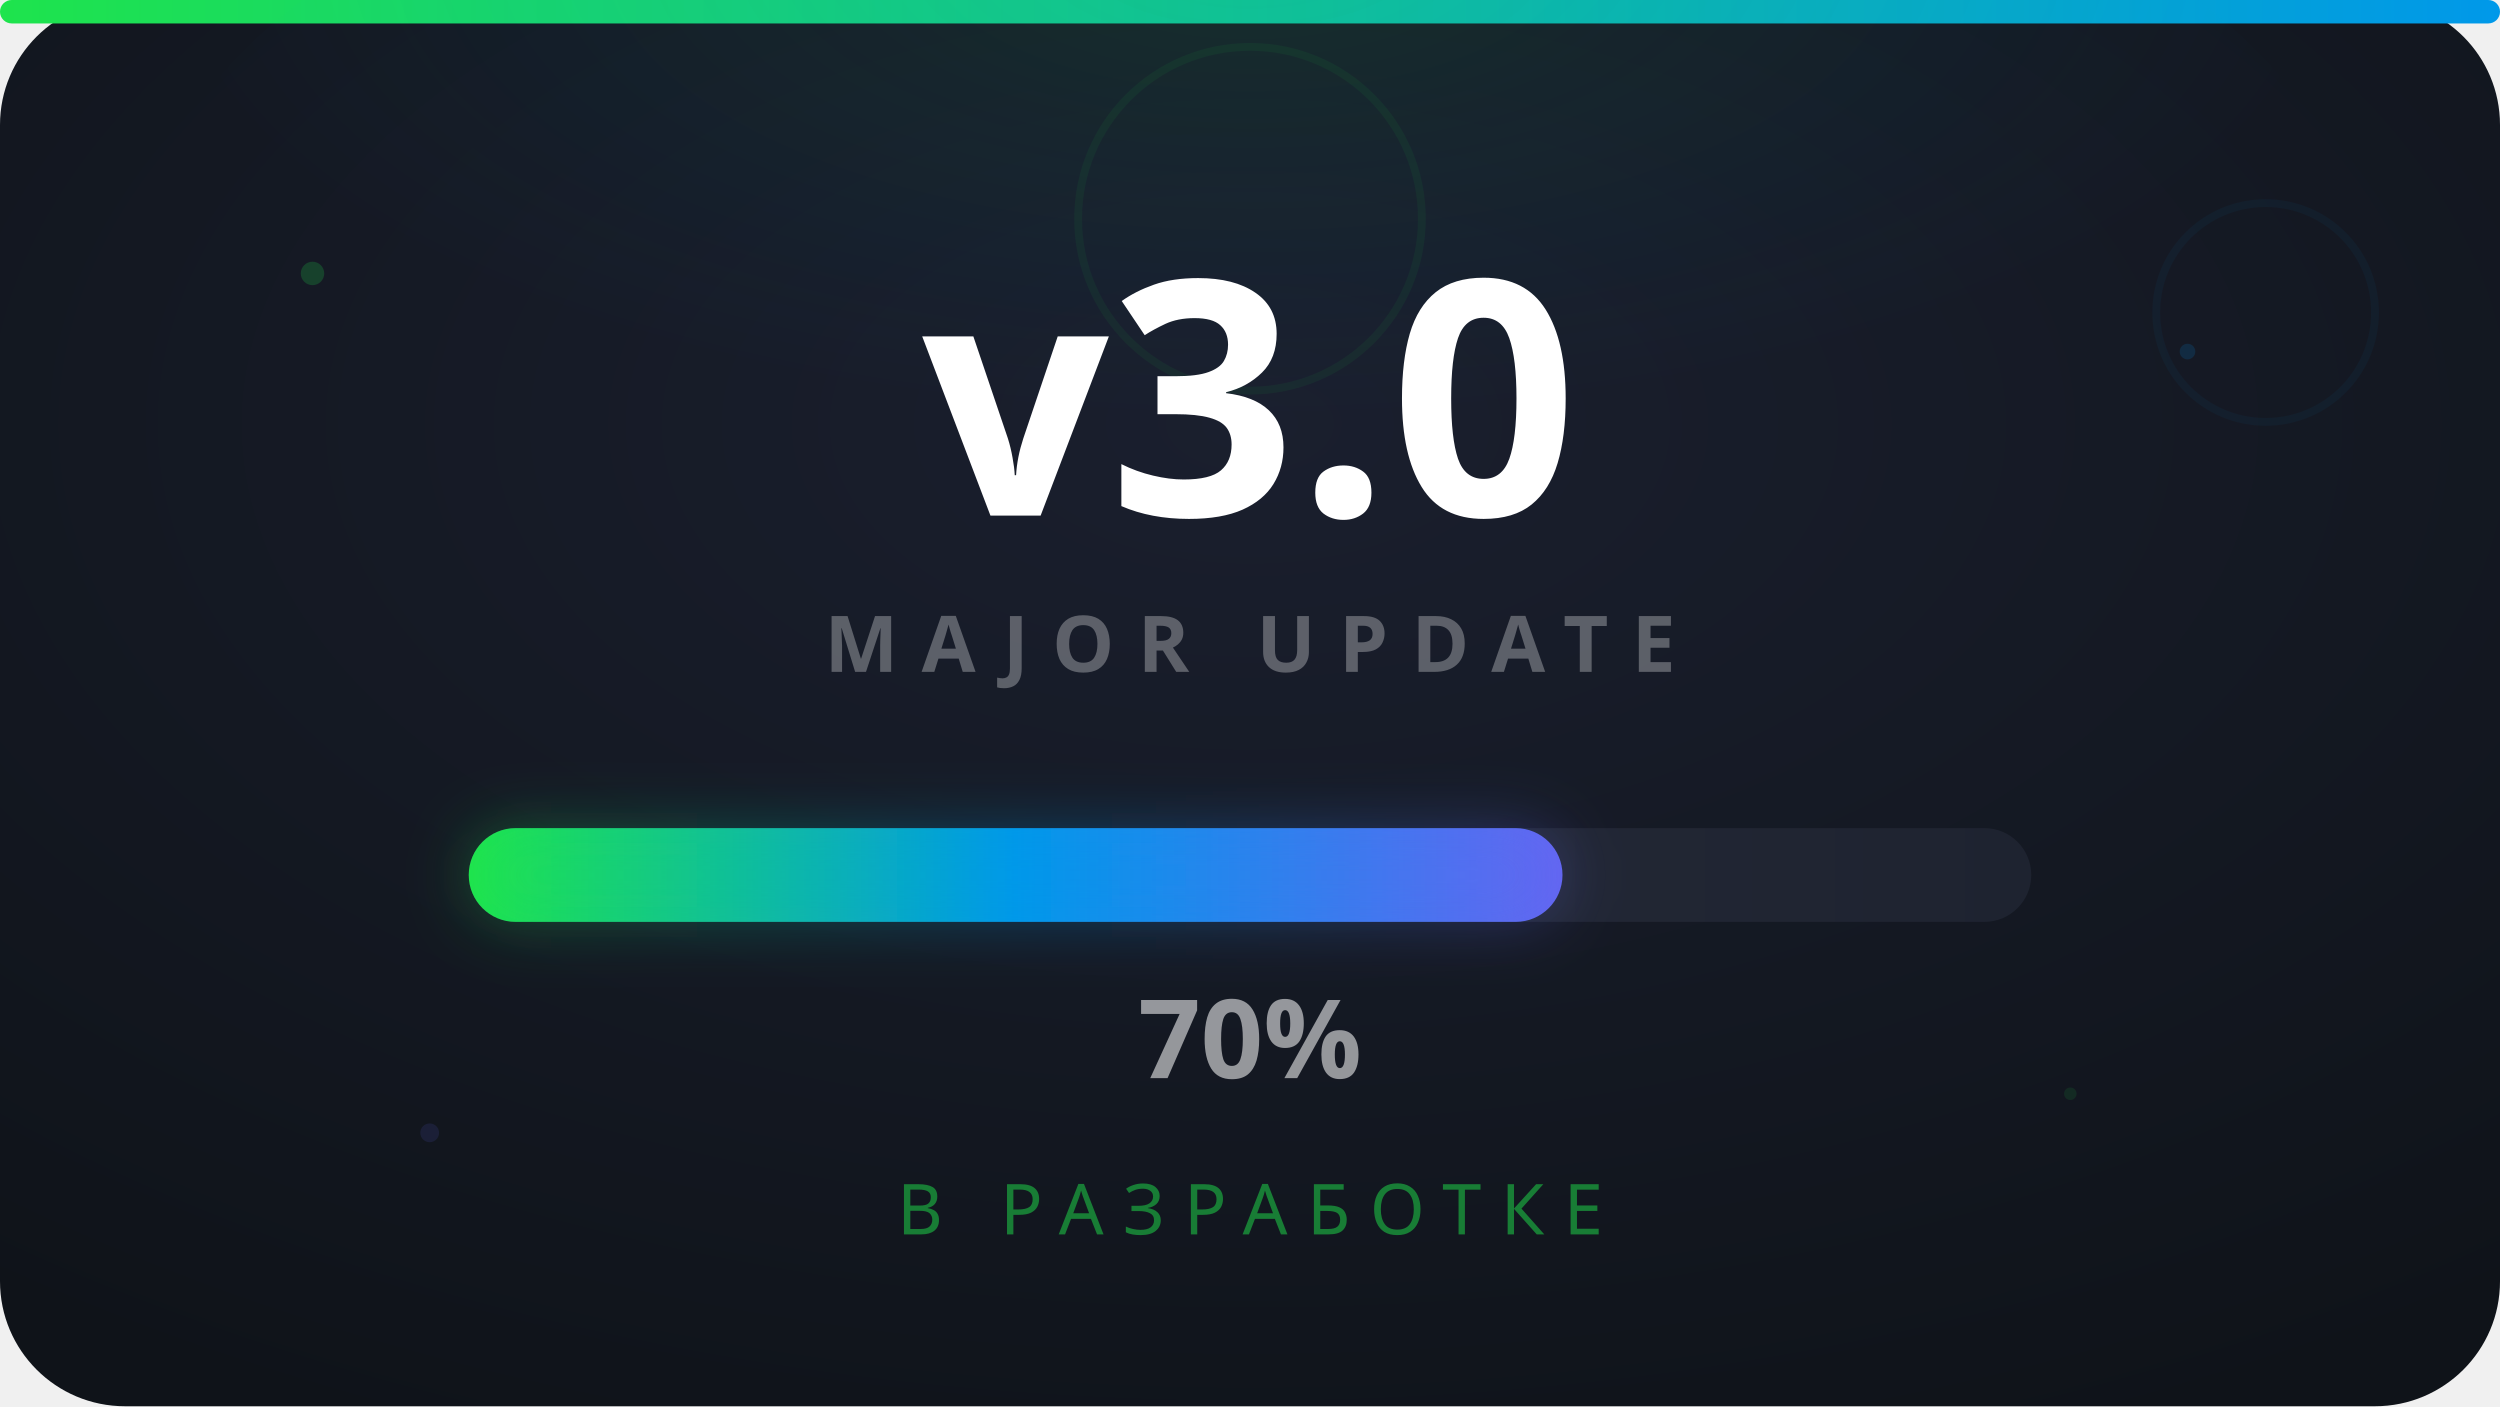
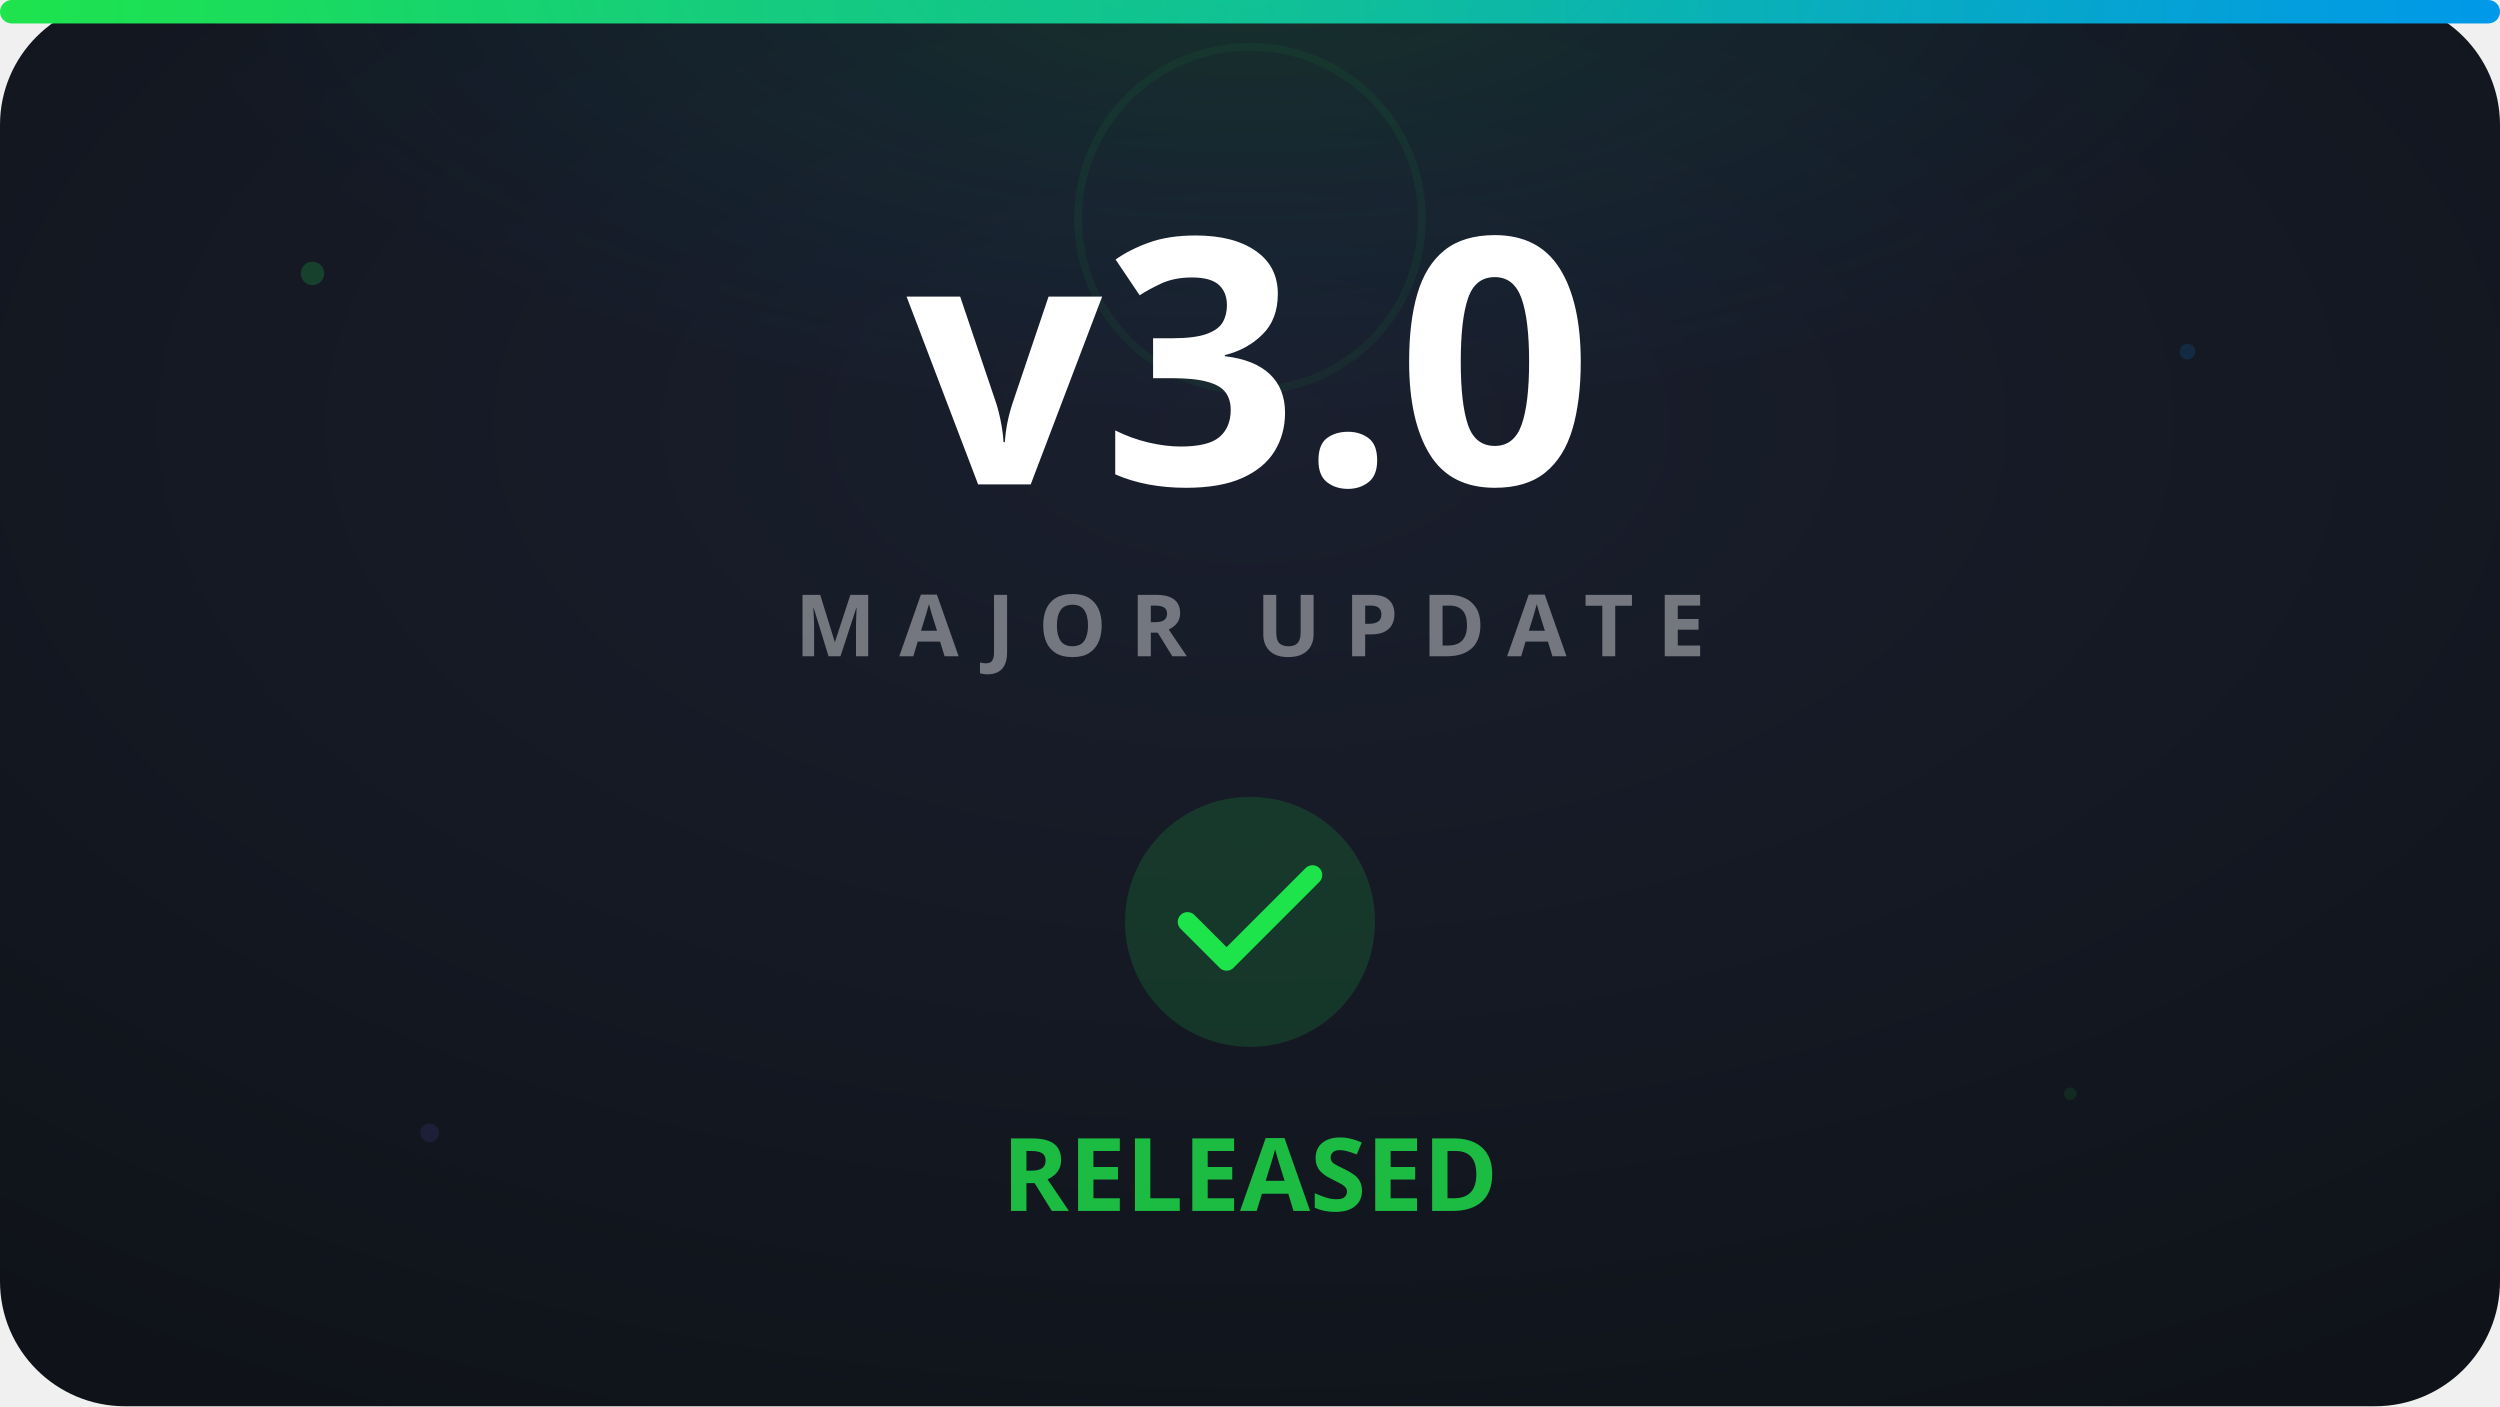
<svg xmlns="http://www.w3.org/2000/svg" viewBox="0 0 320 180">
  <defs>
    <radialGradient id="bg300" cx="50%" cy="30%" r="80%">
      <stop offset="0%" stop-color="#1a1f2e" />
      <stop offset="100%" stop-color="#0f1319" />
    </radialGradient>
    <linearGradient id="ac300" x1="0" y1="0" x2="1" y2="0">
      <stop offset="0%" stop-color="#1EE44C" />
      <stop offset="100%" stop-color="#0098EA" />
    </linearGradient>
-     <linearGradient id="bar300" x1="0%" y1="0%" x2="100%" y2="0%">
-       <stop offset="0%" stop-color="#1EE44C" />
-       <stop offset="50%" stop-color="#0098EA" />
-       <stop offset="100%" stop-color="#6366f1" />
-     </linearGradient>
-     <linearGradient id="barBg300" x1="0%" y1="0%" x2="100%" y2="0%">
-       <stop offset="0%" stop-color="#2a2f3e" />
-       <stop offset="100%" stop-color="#1e2330" />
-     </linearGradient>
    <radialGradient id="gl300" cx="50%" cy="20%" rx="42%" ry="32%">
-       <stop offset="0%" stop-color="#1EE44C" stop-opacity="0.1" />
+       <stop offset="0%" stop-color="#1EE44C" stop-opacity="0.12" />
      <stop offset="100%" stop-color="#0098EA" stop-opacity="0" />
    </radialGradient>
  </defs>
  <rect width="320" height="180" rx="16" fill="url(#bg300)" />
  <rect y="0" width="320" height="3" rx="1.5" fill="url(#ac300)" />
  <ellipse cx="160" cy="30" rx="140" ry="60" fill="url(#gl300)" />
  <circle cx="40" cy="35" r="1.5" fill="#1EE44C" fill-opacity="0.2" />
  <circle cx="280" cy="45" r="1" fill="#0098EA" fill-opacity="0.15" />
  <circle cx="55" cy="145" r="1.2" fill="#6366f1" fill-opacity="0.12" />
  <circle cx="265" cy="140" r="0.8" fill="#1EE44C" fill-opacity="0.1" />
  <circle cx="160" cy="28" r="22" fill="none" stroke="#1EE44C" stroke-opacity="0.06" stroke-width="1" />
-   <circle cx="290" cy="40" r="14" fill="none" stroke="#0098EA" stroke-opacity="0.05" stroke-width="1" />
-   <text x="160" y="66" text-anchor="middle" font-family="system-ui,sans-serif" font-weight="900" font-size="42" fill="white">v3.0</text>
-   <text x="160" y="86" text-anchor="middle" font-family="system-ui,sans-serif" font-weight="700" font-size="10" fill="rgba(255,255,255,0.3)" letter-spacing="3">MAJOR UPDATE</text>
-   <rect x="60" y="106" width="200" height="12" rx="6" fill="url(#barBg300)" />
-   <rect x="60" y="106" width="140" height="12" rx="6" fill="url(#bar300)" />
-   <rect x="60" y="106" width="140" height="12" rx="6" fill="url(#bar300)" opacity="0.3" filter="blur(4)" />
-   <text x="160" y="138" text-anchor="middle" font-family="system-ui,sans-serif" font-weight="900" font-size="14" fill="rgba(255,255,255,0.55)">70%</text>
-   <text x="160" y="158" text-anchor="middle" font-family="system-ui,sans-serif" font-size="9" fill="#1EE44C" fill-opacity="0.5" letter-spacing="2.5">В РАЗРАБОТКЕ</text>
+   <text x="160" y="62" text-anchor="middle" font-family="system-ui,sans-serif" font-weight="900" font-size="44" fill="white">v3.0</text>
+   <text x="160" y="84" text-anchor="middle" font-family="system-ui,sans-serif" font-weight="700" font-size="11" fill="rgba(255,255,255,0.4)" letter-spacing="3">MAJOR UPDATE</text>
+   <circle cx="160" cy="118" r="16" fill="#1EE44C" fill-opacity="0.15" />
+   <path d="M152 118l5 5 11-11" fill="none" stroke="#1EE44C" stroke-width="2.5" stroke-linecap="round" stroke-linejoin="round" />
+   <text x="160" y="155" text-anchor="middle" font-family="system-ui,sans-serif" font-weight="900" font-size="13" fill="#1EE44C" fill-opacity="0.8">RELEASED</text>
</svg>
